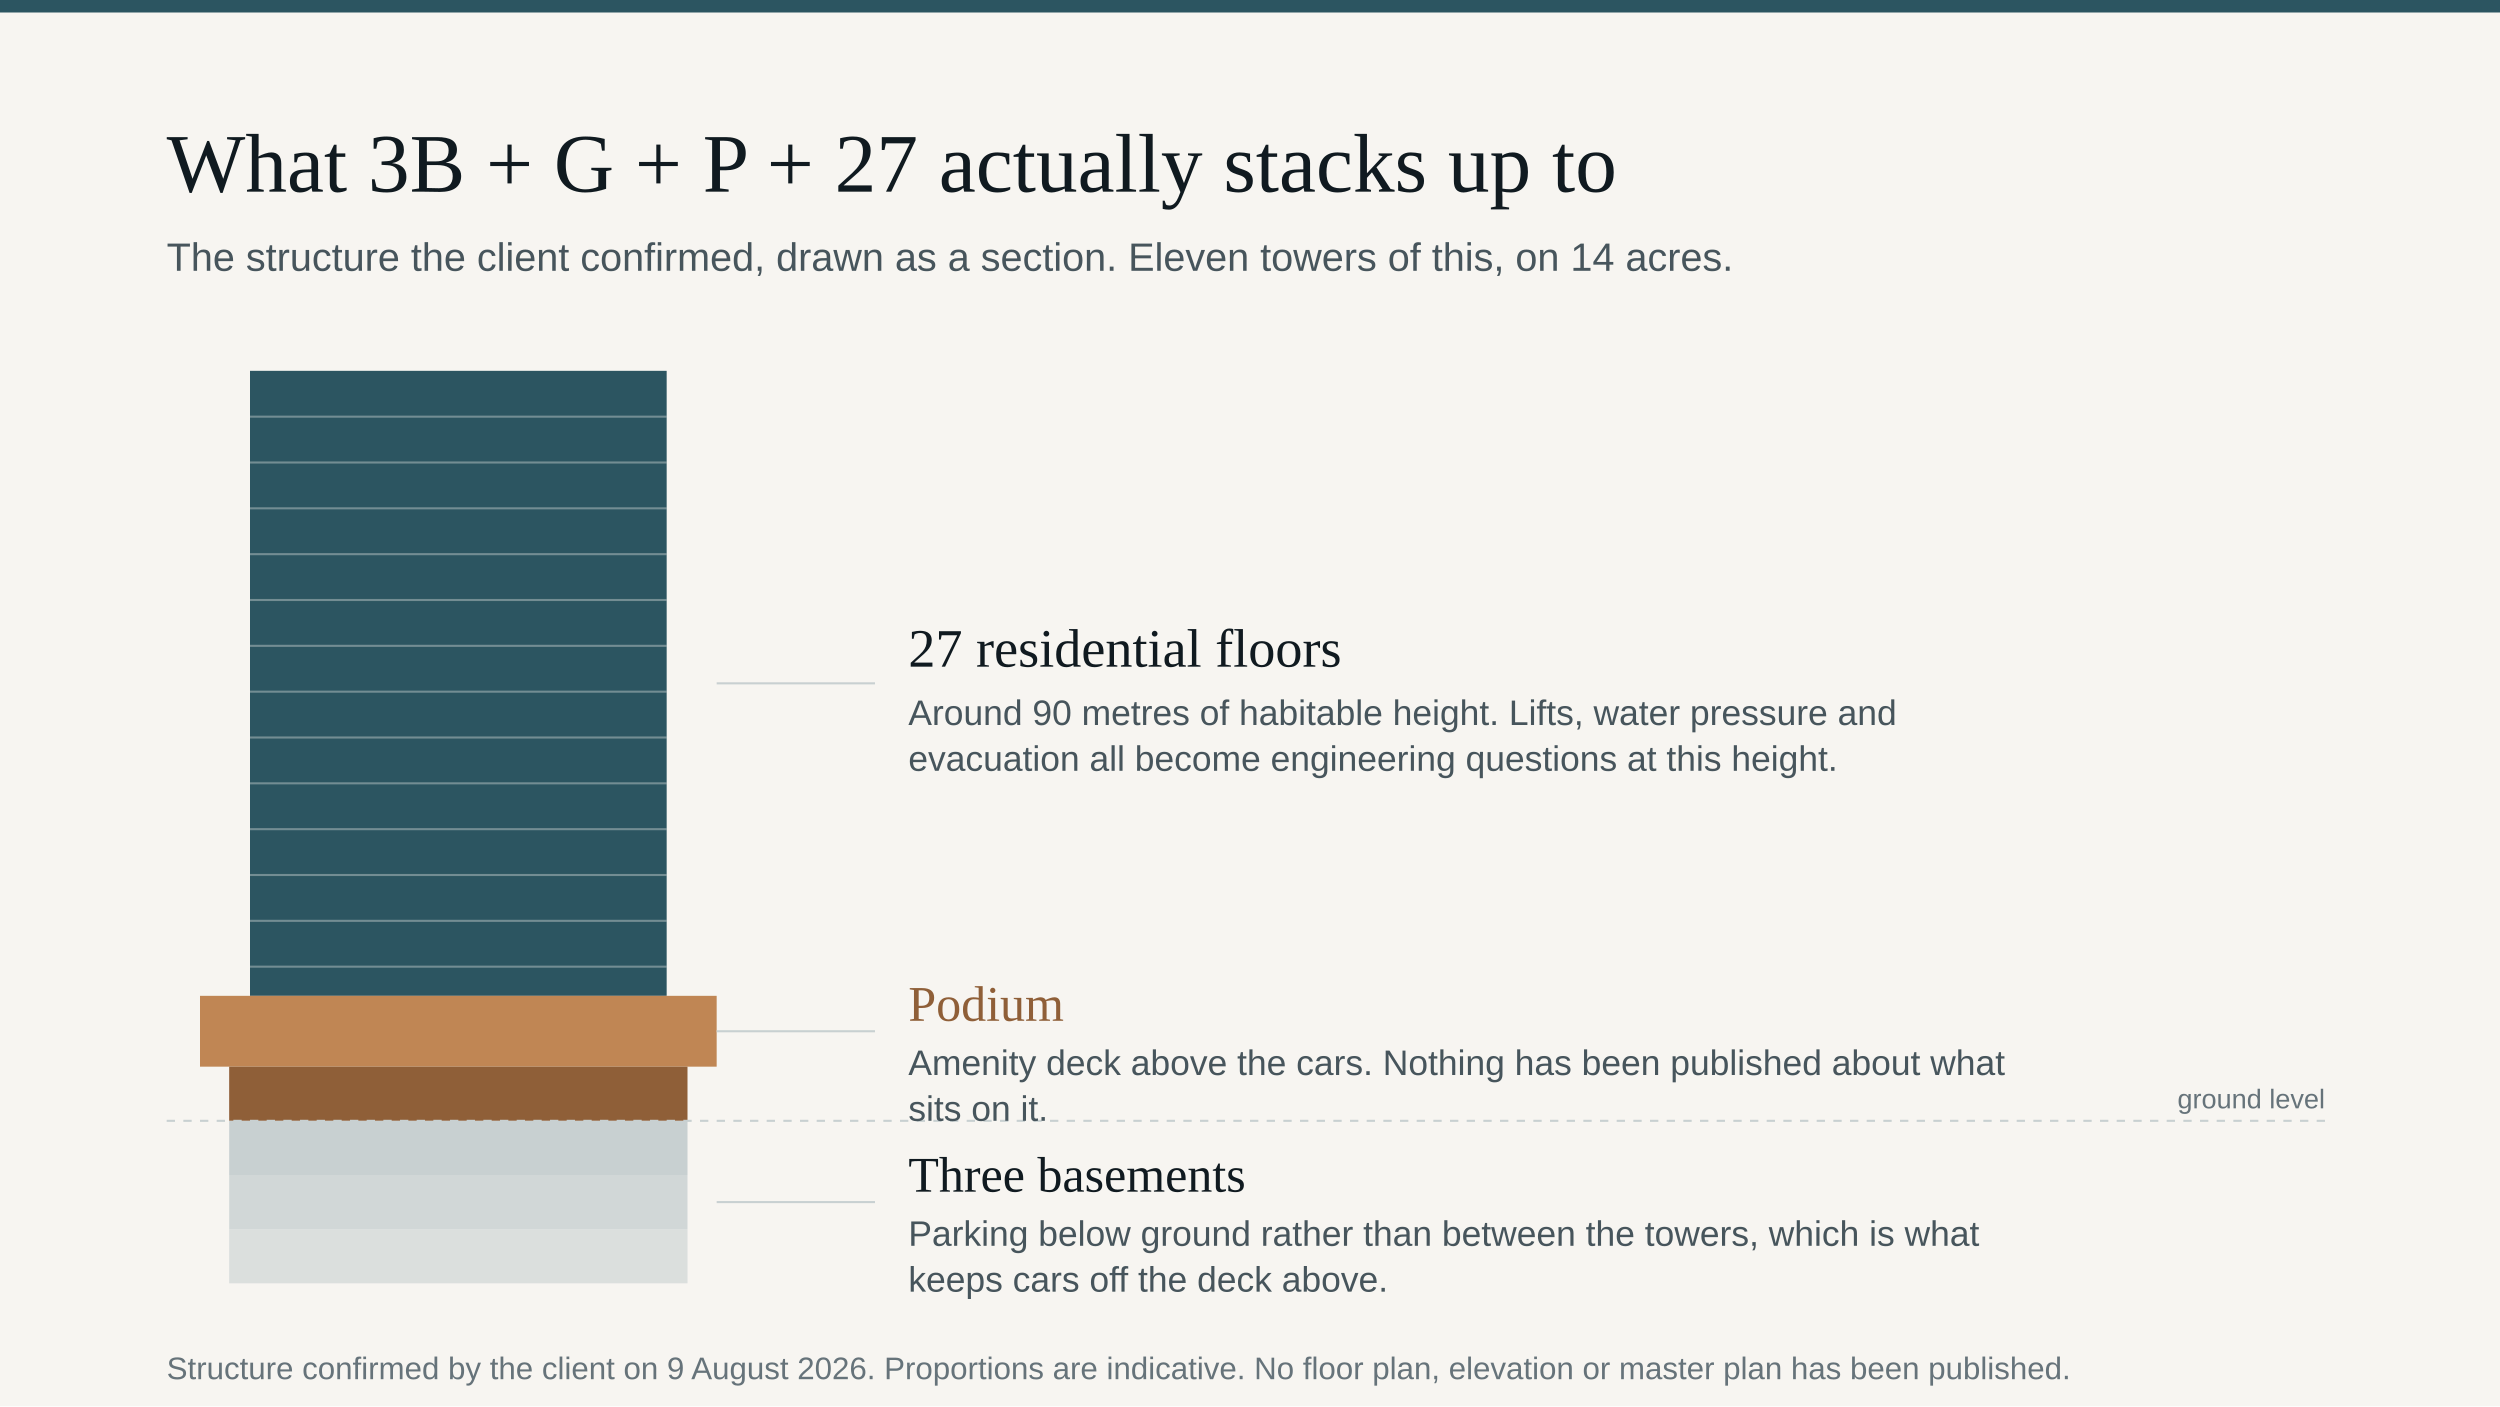
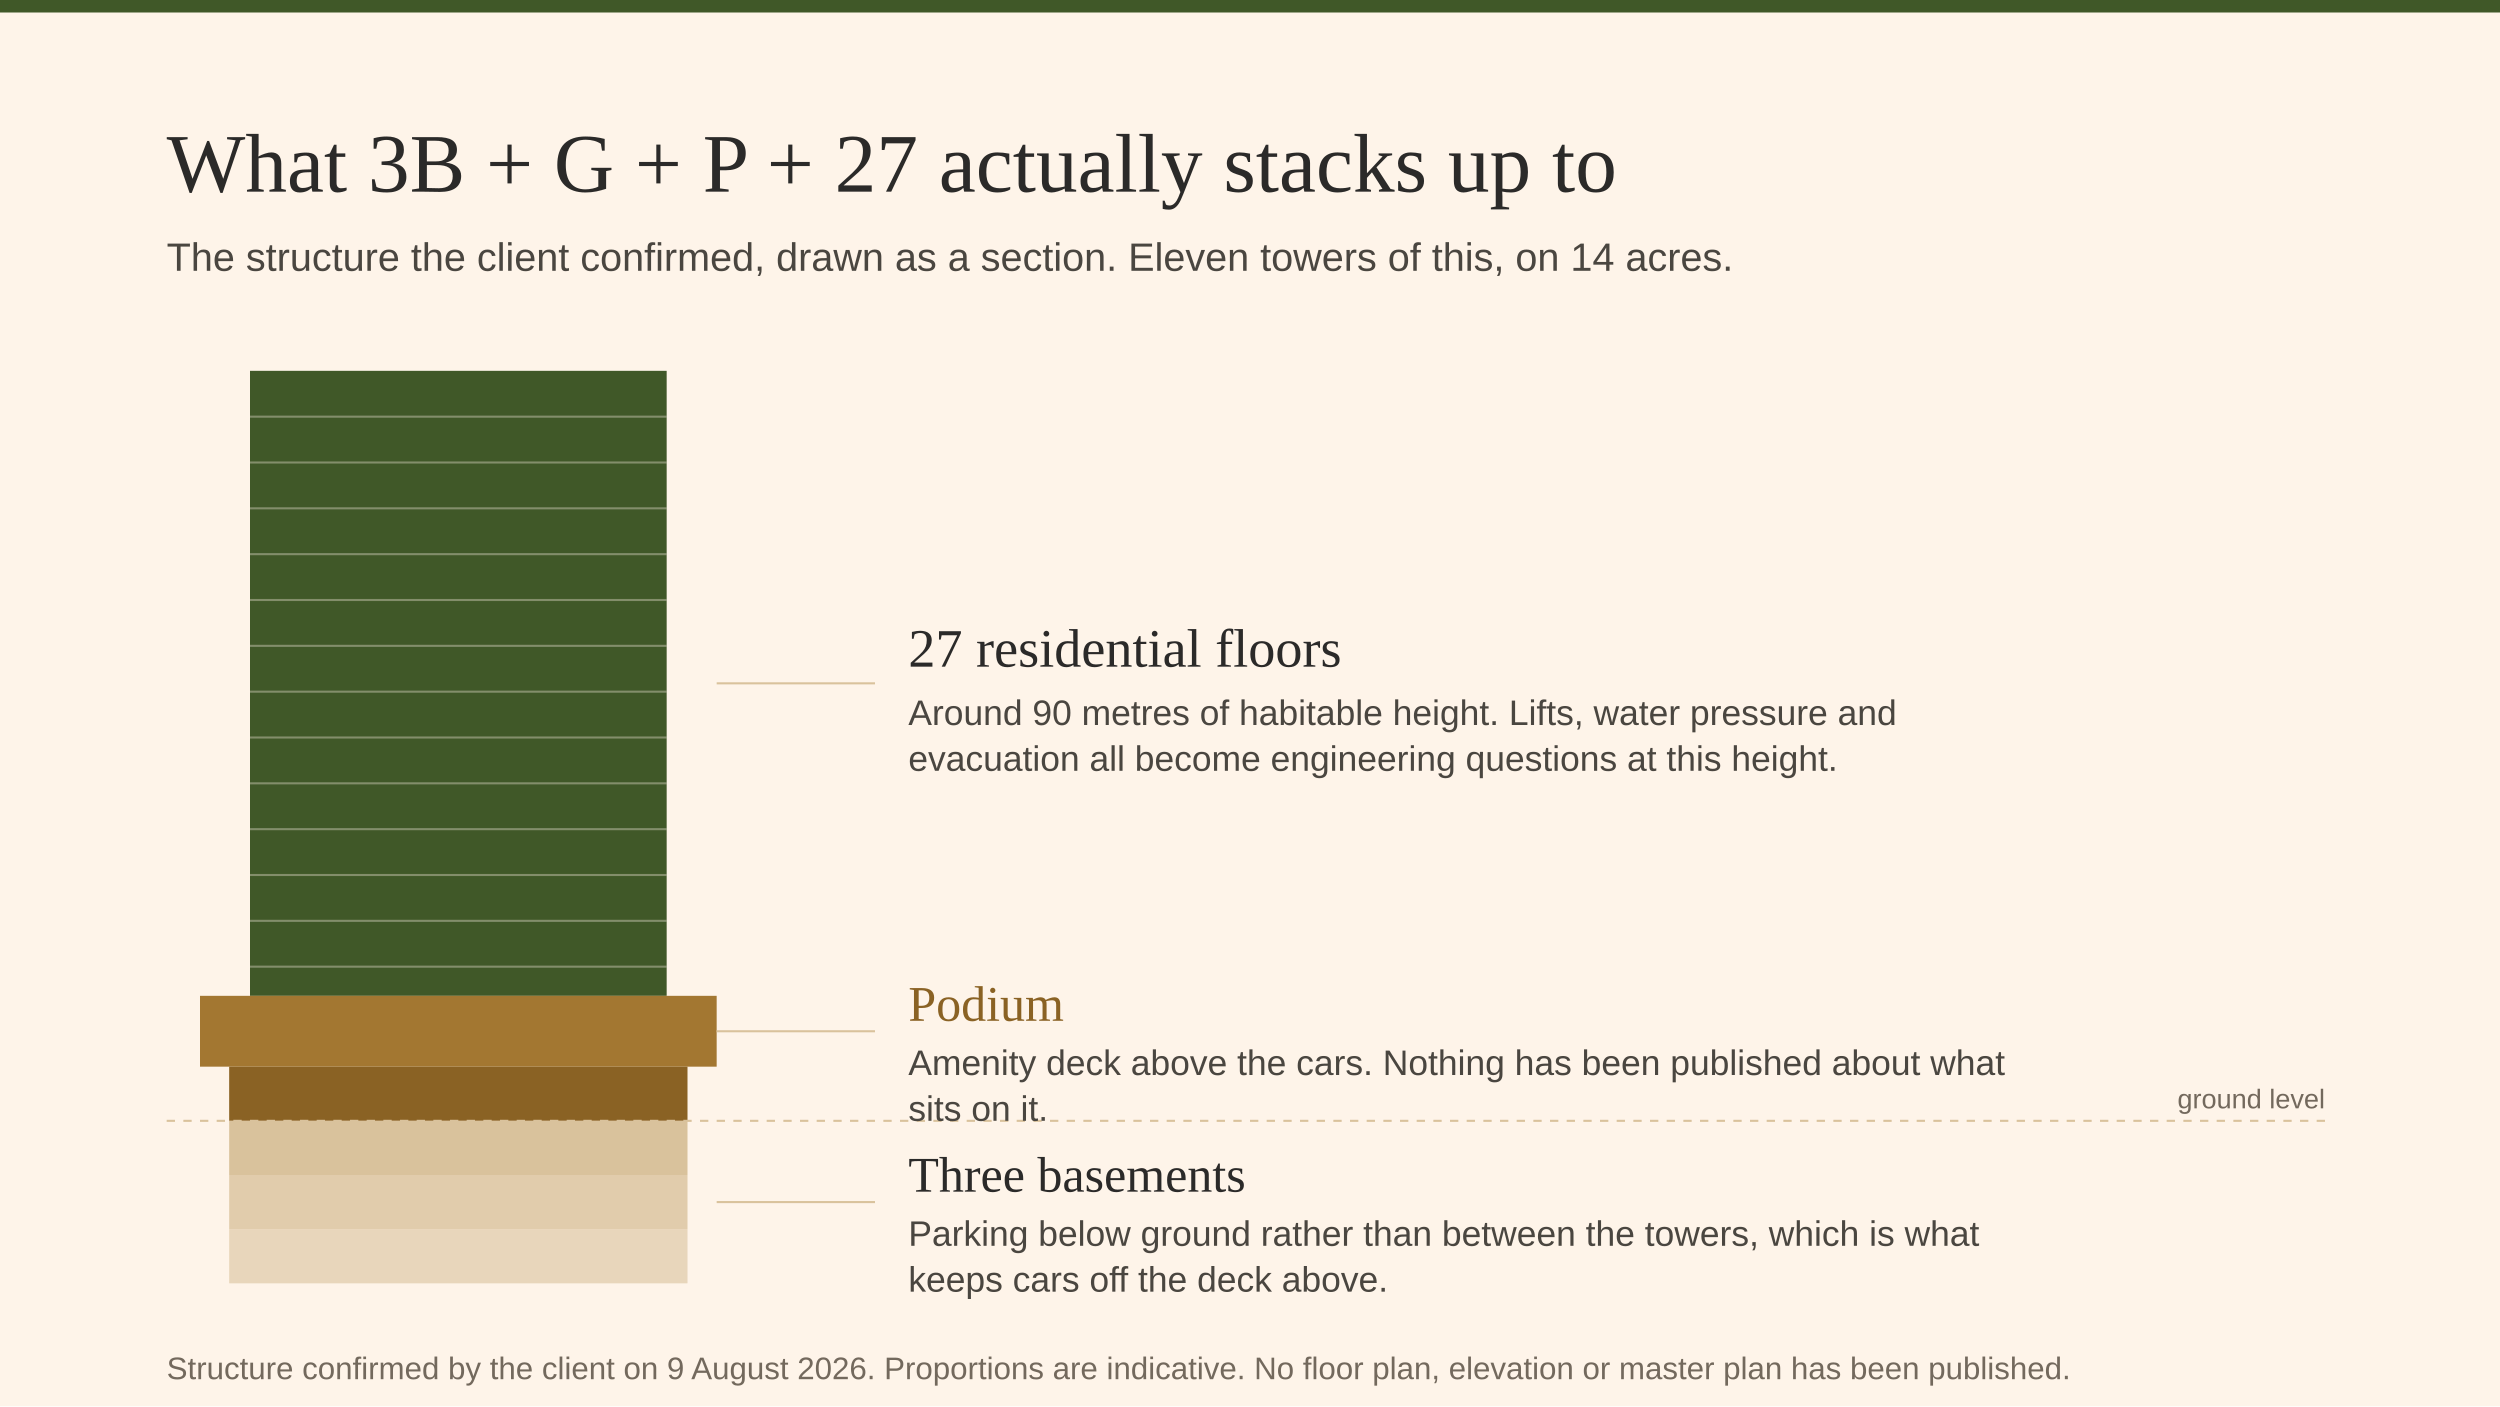
<svg xmlns="http://www.w3.org/2000/svg" viewBox="0 0 1200 675" width="1200" height="675" role="img" aria-label="Section diagram of a tower showing three basements, ground, podium and twenty-seven floors">
-   <rect width="1200" height="675" fill="#f7f5f1" />
-   <rect x="0" y="0" width="1200" height="6" fill="#2c5561" />
-   <text x="80" y="92" font-family="Georgia, 'Times New Roman', serif" font-size="40" fill="#101a20">What 3B + G + P + 27 actually stacks up to</text>
-   <text x="80" y="130" font-family="Helvetica Neue, Arial, sans-serif" font-size="19" fill="#47555c">The structure the client confirmed, drawn as a section. Eleven towers of this, on 14 acres.</text>
+   <rect width="1200" height="675" fill="#fef4e9" />
+   <rect x="0" y="0" width="1200" height="6" fill="#405828" />
+   <text x="80" y="92" font-family="Georgia, 'Times New Roman', serif" font-size="40" fill="#2b2a29">What 3B + G + P + 27 actually stacks up to</text>
+   <text x="80" y="130" font-family="Helvetica Neue, Arial, sans-serif" font-size="19" fill="#4a4640">The structure the client confirmed, drawn as a section. Eleven towers of this, on 14 acres.</text>
  <g>
-     <rect x="120" y="178" width="200" height="300" fill="#2c5561" />
-     <g stroke="#f7f5f1" stroke-width="1" opacity="0.35">
+     <rect x="120" y="178" width="200" height="300" fill="#405828" />
+     <g stroke="#fef4e9" stroke-width="1" opacity="0.35">
      <line x1="120" y1="200" x2="320" y2="200" />
      <line x1="120" y1="222" x2="320" y2="222" />
      <line x1="120" y1="244" x2="320" y2="244" />
      <line x1="120" y1="266" x2="320" y2="266" />
      <line x1="120" y1="288" x2="320" y2="288" />
      <line x1="120" y1="310" x2="320" y2="310" />
      <line x1="120" y1="332" x2="320" y2="332" />
      <line x1="120" y1="354" x2="320" y2="354" />
      <line x1="120" y1="376" x2="320" y2="376" />
      <line x1="120" y1="398" x2="320" y2="398" />
      <line x1="120" y1="420" x2="320" y2="420" />
      <line x1="120" y1="442" x2="320" y2="442" />
      <line x1="120" y1="464" x2="320" y2="464" />
    </g>
-     <rect x="96" y="478" width="248" height="34" fill="#c08654" />
-     <rect x="110" y="512" width="220" height="26" fill="#8f5f38" />
-     <rect x="110" y="538" width="220" height="26" fill="#c8d0d1" />
-     <rect x="110" y="564" width="220" height="26" fill="#c8d0d1" opacity="0.8" />
-     <rect x="110" y="590" width="220" height="26" fill="#c8d0d1" opacity="0.6" />
-     <line x1="80" y1="538" x2="1120" y2="538" stroke="#c8d0d1" stroke-width="1" stroke-dasharray="4 4" />
-     <text x="1116" y="532" font-family="Helvetica Neue, Arial, sans-serif" font-size="13" fill="#66737a" text-anchor="end">ground level</text>
+     <rect x="96" y="478" width="248" height="34" fill="#a37731" />
+     <rect x="110" y="512" width="220" height="26" fill="#8a6224" />
+     <rect x="110" y="538" width="220" height="26" fill="#d9c29c" />
+     <rect x="110" y="564" width="220" height="26" fill="#d9c29c" opacity="0.8" />
+     <rect x="110" y="590" width="220" height="26" fill="#d9c29c" opacity="0.6" />
+     <line x1="80" y1="538" x2="1120" y2="538" stroke="#d9c29c" stroke-width="1" stroke-dasharray="4 4" />
+     <text x="1116" y="532" font-family="Helvetica Neue, Arial, sans-serif" font-size="13" fill="#73695d" text-anchor="end">ground level</text>
  </g>
  <g font-family="Helvetica Neue, Arial, sans-serif">
-     <line x1="344" y1="328" x2="420" y2="328" stroke="#c8d0d1" />
-     <text x="436" y="320" font-family="Georgia, 'Times New Roman', serif" font-size="26" fill="#101a20">27 residential floors</text>
-     <text x="436" y="348" font-size="17" fill="#47555c">Around 90 metres of habitable height. Lifts, water pressure and</text>
-     <text x="436" y="370" font-size="17" fill="#47555c">evacuation all become engineering questions at this height.</text>
-     <line x1="344" y1="495" x2="420" y2="495" stroke="#c8d0d1" />
-     <text x="436" y="490" font-family="Georgia, 'Times New Roman', serif" font-size="24" fill="#8f5f38">Podium</text>
-     <text x="436" y="516" font-size="17" fill="#47555c">Amenity deck above the cars. Nothing has been published about what</text>
-     <text x="436" y="538" font-size="17" fill="#47555c">sits on it.</text>
-     <line x1="344" y1="577" x2="420" y2="577" stroke="#c8d0d1" />
-     <text x="436" y="572" font-family="Georgia, 'Times New Roman', serif" font-size="24" fill="#101a20">Three basements</text>
-     <text x="436" y="598" font-size="17" fill="#47555c">Parking below ground rather than between the towers, which is what</text>
-     <text x="436" y="620" font-size="17" fill="#47555c">keeps cars off the deck above.</text>
+     <line x1="344" y1="328" x2="420" y2="328" stroke="#d9c29c" />
+     <text x="436" y="320" font-family="Georgia, 'Times New Roman', serif" font-size="26" fill="#2b2a29">27 residential floors</text>
+     <text x="436" y="348" font-size="17" fill="#4a4640">Around 90 metres of habitable height. Lifts, water pressure and</text>
+     <text x="436" y="370" font-size="17" fill="#4a4640">evacuation all become engineering questions at this height.</text>
+     <line x1="344" y1="495" x2="420" y2="495" stroke="#d9c29c" />
+     <text x="436" y="490" font-family="Georgia, 'Times New Roman', serif" font-size="24" fill="#8a6224">Podium</text>
+     <text x="436" y="516" font-size="17" fill="#4a4640">Amenity deck above the cars. Nothing has been published about what</text>
+     <text x="436" y="538" font-size="17" fill="#4a4640">sits on it.</text>
+     <line x1="344" y1="577" x2="420" y2="577" stroke="#d9c29c" />
+     <text x="436" y="572" font-family="Georgia, 'Times New Roman', serif" font-size="24" fill="#2b2a29">Three basements</text>
+     <text x="436" y="598" font-size="17" fill="#4a4640">Parking below ground rather than between the towers, which is what</text>
+     <text x="436" y="620" font-size="17" fill="#4a4640">keeps cars off the deck above.</text>
  </g>
-   <text x="80" y="662" font-family="Helvetica Neue, Arial, sans-serif" font-size="15" fill="#66737a">Structure confirmed by the client on 9 August 2026. Proportions are indicative. No floor plan, elevation or master plan has been published.</text>
+   <text x="80" y="662" font-family="Helvetica Neue, Arial, sans-serif" font-size="15" fill="#73695d">Structure confirmed by the client on 9 August 2026. Proportions are indicative. No floor plan, elevation or master plan has been published.</text>
</svg>
